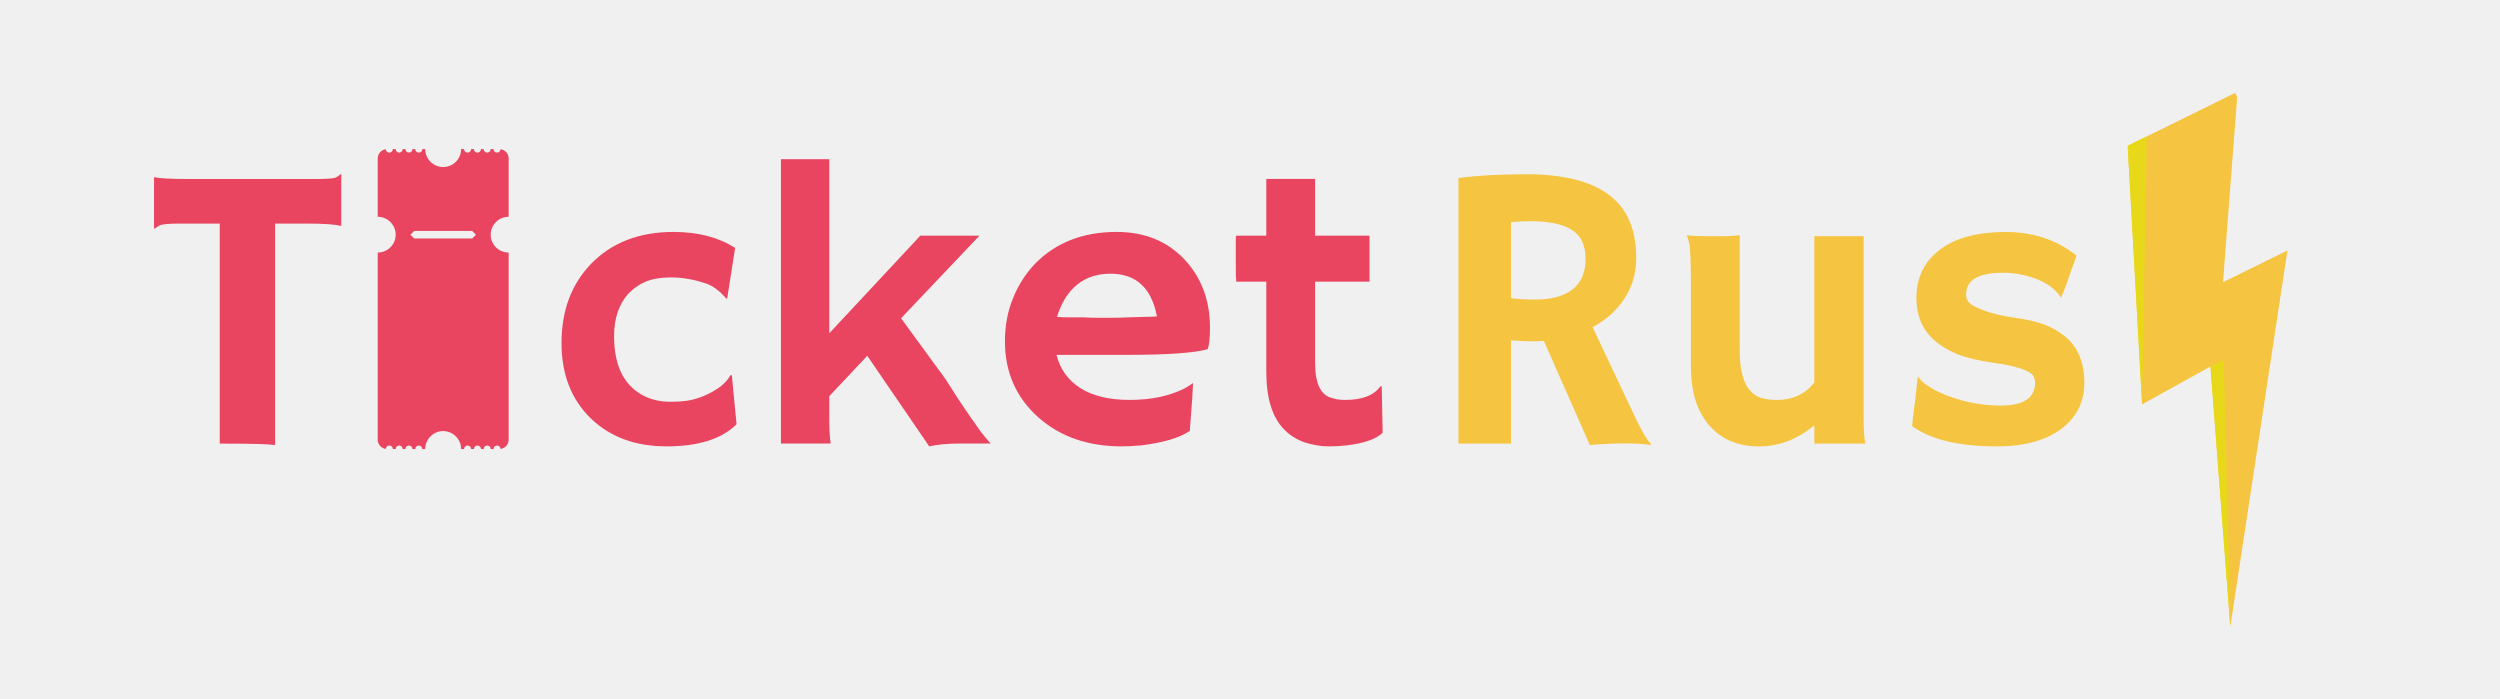
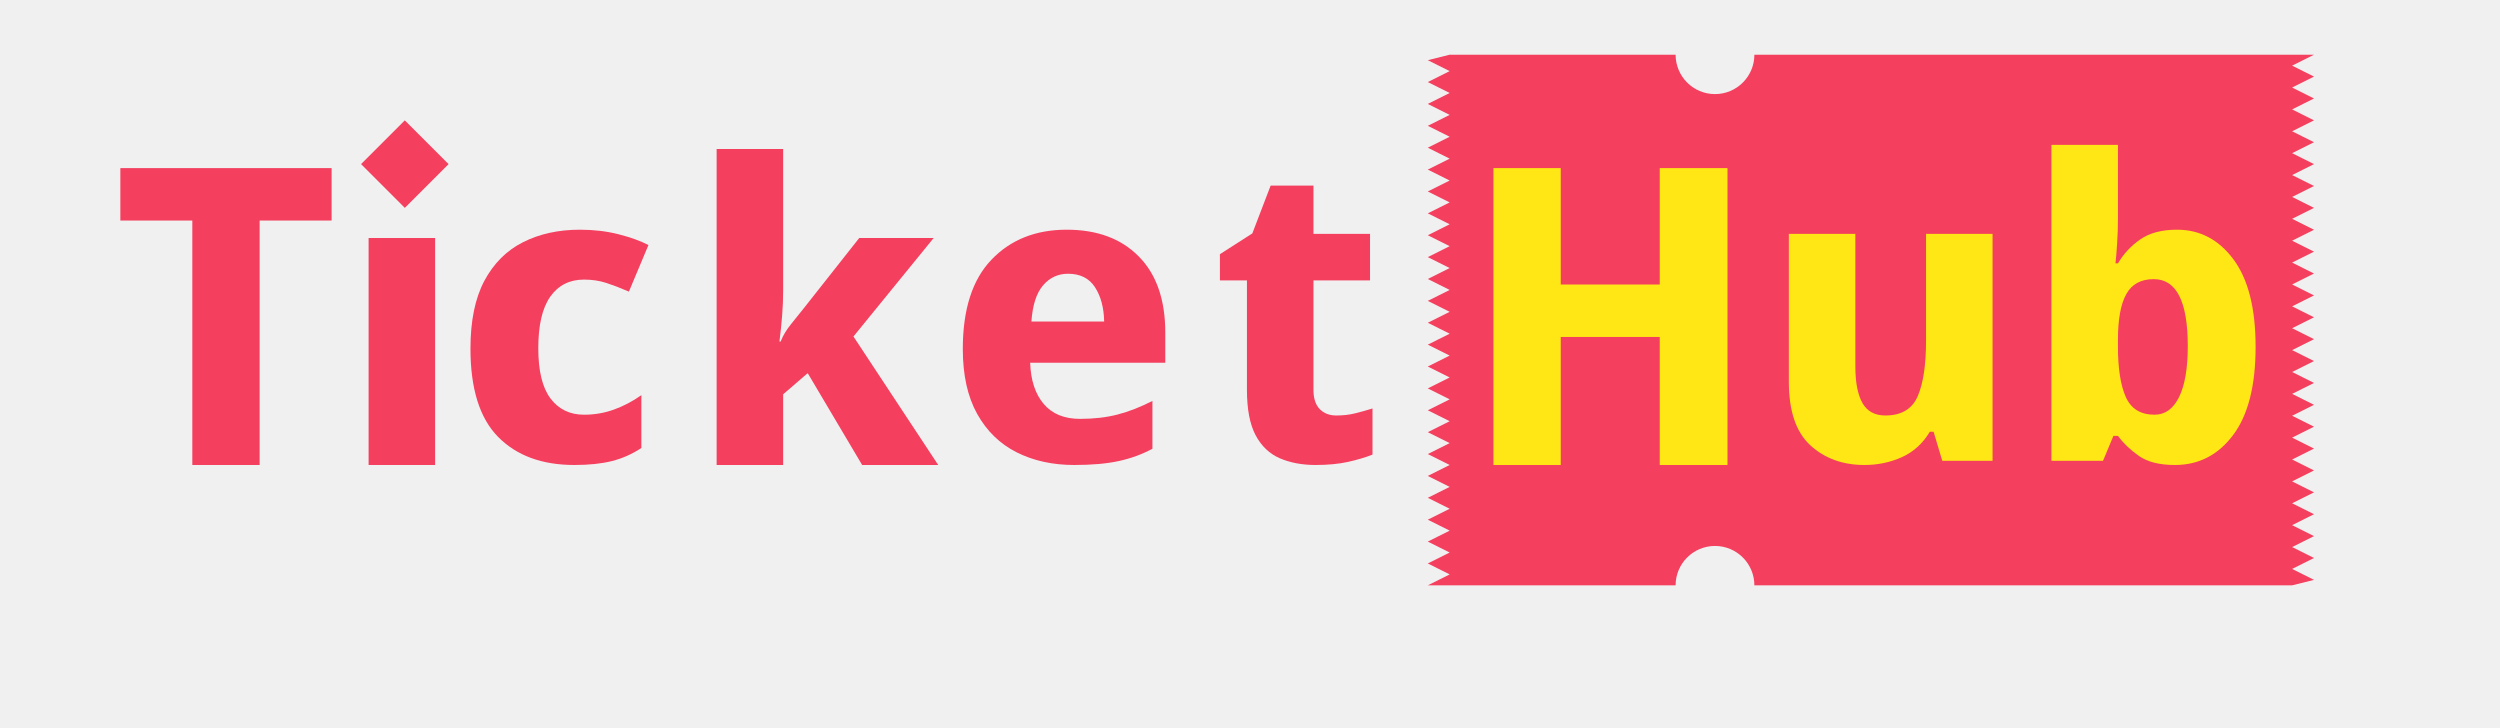
- <svg xmlns="http://www.w3.org/2000/svg" width="111" zoomAndPan="magnify" viewBox="0 0 83.25 23.25" height="31" preserveAspectRatio="xMidYMid meet" version="1.0">
+ <svg xmlns="http://www.w3.org/2000/svg" width="457" height="133" viewBox="0 0 457 133" role="img" aria-label="TicketHub logo">
  <defs>
-     <g />
-     <clipPath id="cd025b0e50">
-       <path d="M 0.938 0 L 81.586 0 L 81.586 22.523 L 0.938 22.523 Z M 0.938 0 " clip-rule="nonzero" />
-     </clipPath>
-     <clipPath id="50c9ac99fb">
-       <path d="M 70 3 L 77 3 L 77 21 L 70 21 Z M 70 3 " clip-rule="nonzero" />
-     </clipPath>
-     <clipPath id="a75387b043">
-       <path d="M 67.258 6.621 L 74.43 3.094 L 81.484 17.434 L 74.312 20.965 Z M 67.258 6.621 " clip-rule="nonzero" />
-     </clipPath>
-     <clipPath id="dcfea15986">
-       <path d="M 67.258 6.621 L 74.43 3.094 L 81.484 17.434 L 74.312 20.965 Z M 67.258 6.621 " clip-rule="nonzero" />
-     </clipPath>
-     <clipPath id="8cb392d869">
-       <path d="M 70 4 L 75 4 L 75 21 L 70 21 Z M 70 4 " clip-rule="nonzero" />
-     </clipPath>
-     <clipPath id="90c32aeecd">
-       <path d="M 67.258 6.621 L 74.43 3.094 L 81.484 17.434 L 74.312 20.965 Z M 67.258 6.621 " clip-rule="nonzero" />
-     </clipPath>
-     <clipPath id="5d98ae65aa">
-       <path d="M 67.258 6.621 L 74.43 3.094 L 81.484 17.434 L 74.312 20.965 Z M 67.258 6.621 " clip-rule="nonzero" />
-     </clipPath>
-     <clipPath id="79f78dabfc">
-       <path d="M 12.578 4.965 L 16.938 4.965 L 16.938 14.953 L 12.578 14.953 Z M 12.578 4.965 " clip-rule="nonzero" />
-     </clipPath>
+     <mask id="ticket-cutouts">
+       <rect width="457" height="133" fill="#ffffff" />
+       <circle cx="313.5" cy="10" r="7.2" fill="#000000" />
+       <circle cx="313.5" cy="107" r="7.2" fill="#000000" />
+     </mask>
  </defs>
-   <g clip-path="url(#cd025b0e50)" />
-   <g fill="#E94560" fill-opacity="1">
-     <g transform="translate(4.848549, 14.77299)">
-       <g>
-         <path d="M 4.312 0.047 C 4.102 0.016 3.562 0 2.688 0 L 2.469 0 L 2.469 -7.328 L 1.156 -7.328 C 0.77 -7.328 0.539 -7.305 0.469 -7.266 C 0.395 -7.223 0.336 -7.188 0.297 -7.156 L 0.281 -7.172 L 0.281 -8.859 L 0.297 -8.875 C 0.441 -8.832 0.836 -8.812 1.484 -8.812 L 5.641 -8.812 C 6.023 -8.812 6.254 -8.828 6.328 -8.859 C 6.398 -8.898 6.453 -8.938 6.484 -8.969 L 6.516 -8.969 L 6.516 -7.266 L 6.484 -7.25 C 6.336 -7.301 5.945 -7.328 5.312 -7.328 L 4.312 -7.328 Z M 4.312 0.047 " />
-       </g>
-     </g>
-   </g>
-   <g fill="#E94560" fill-opacity="1">
-     <g transform="translate(18.13652, 14.77013)">
-       <g>
-         <path d="M 6.391 -0.641 C 5.891 -0.148 5.113 0.094 4.062 0.094 C 3.031 0.094 2.191 -0.211 1.547 -0.828 C 0.891 -1.461 0.562 -2.301 0.562 -3.344 C 0.562 -4.414 0.883 -5.289 1.531 -5.969 C 2.219 -6.688 3.141 -7.047 4.297 -7.047 C 5.109 -7.047 5.789 -6.867 6.344 -6.516 L 6.078 -4.828 L 6.047 -4.828 C 5.828 -5.086 5.602 -5.254 5.375 -5.328 C 4.988 -5.461 4.602 -5.531 4.219 -5.531 C 3.844 -5.531 3.547 -5.477 3.328 -5.375 C 3.117 -5.281 2.938 -5.148 2.781 -4.984 C 2.469 -4.629 2.312 -4.16 2.312 -3.578 C 2.312 -2.547 2.672 -1.867 3.391 -1.547 C 3.641 -1.441 3.898 -1.391 4.172 -1.391 C 4.453 -1.391 4.691 -1.41 4.891 -1.453 C 5.098 -1.504 5.285 -1.57 5.453 -1.656 C 5.816 -1.832 6.062 -2.039 6.188 -2.281 L 6.234 -2.266 Z M 6.391 -0.641 " />
-       </g>
-     </g>
-   </g>
-   <g fill="#E94560" fill-opacity="1">
-     <g transform="translate(24.92722, 14.77013)">
-       <g>
-         <path d="M 2.688 -0.875 C 2.688 -0.488 2.703 -0.195 2.734 0 L 1.078 0 L 1.078 -9.469 L 2.688 -9.469 L 2.688 -3.672 L 5.719 -6.922 L 7.688 -6.922 L 5.078 -4.172 L 6.562 -2.141 C 6.883 -1.629 7.129 -1.254 7.297 -1.016 L 7.734 -0.391 C 7.867 -0.223 7.977 -0.094 8.062 0 L 7.016 0 C 6.629 0 6.297 0.031 6.016 0.094 L 3.953 -2.922 L 2.688 -1.578 Z M 2.688 -0.875 " />
-       </g>
-     </g>
-   </g>
-   <g fill="#E94560" fill-opacity="1">
-     <g transform="translate(32.82323, 14.77013)">
-       <g>
-         <path d="M 0.641 -3.406 C 0.641 -3.914 0.727 -4.391 0.906 -4.828 C 1.082 -5.273 1.332 -5.664 1.656 -6 C 2.344 -6.695 3.242 -7.047 4.359 -7.047 C 5.297 -7.047 6.051 -6.738 6.625 -6.125 C 7.188 -5.52 7.469 -4.766 7.469 -3.859 C 7.469 -3.504 7.441 -3.266 7.391 -3.141 C 6.941 -3.016 6.039 -2.953 4.688 -2.953 L 2.359 -2.953 C 2.473 -2.484 2.738 -2.113 3.156 -1.844 C 3.57 -1.582 4.117 -1.453 4.797 -1.453 C 5.492 -1.453 6.098 -1.578 6.609 -1.828 C 6.734 -1.898 6.832 -1.961 6.906 -2.016 C 6.895 -1.828 6.883 -1.641 6.875 -1.453 L 6.797 -0.422 C 6.461 -0.191 5.922 -0.031 5.172 0.062 C 4.941 0.082 4.727 0.094 4.531 0.094 C 3.406 0.094 2.477 -0.227 1.75 -0.875 C 1.008 -1.539 0.641 -2.383 0.641 -3.406 Z M 5.703 -4.234 C 5.523 -5.18 5.008 -5.656 4.156 -5.656 C 3.477 -5.656 2.969 -5.367 2.625 -4.797 C 2.52 -4.617 2.438 -4.426 2.375 -4.219 C 2.477 -4.207 2.609 -4.203 2.766 -4.203 L 3.266 -4.203 C 3.422 -4.191 3.578 -4.188 3.734 -4.188 L 4.109 -4.188 C 4.328 -4.188 4.547 -4.191 4.766 -4.203 L 5.312 -4.219 C 5.457 -4.219 5.586 -4.223 5.703 -4.234 Z M 5.703 -4.234 " />
-       </g>
-     </g>
-   </g>
-   <g fill="#E94560" fill-opacity="1">
-     <g transform="translate(40.74572, 14.77013)">
-       <g>
-         <path d="M 4.047 -1.453 C 4.617 -1.453 5.008 -1.602 5.219 -1.906 L 5.266 -1.906 L 5.297 -0.359 C 5.078 -0.148 4.676 -0.008 4.094 0.062 C 3.926 0.082 3.723 0.094 3.484 0.094 C 3.254 0.094 3 0.051 2.719 -0.031 C 2.445 -0.125 2.211 -0.27 2.016 -0.469 C 1.617 -0.875 1.422 -1.516 1.422 -2.391 L 1.422 -5.391 L 0.422 -5.391 C 0.41 -5.523 0.406 -5.656 0.406 -5.781 L 0.406 -6.812 C 0.406 -6.883 0.41 -6.922 0.422 -6.922 L 1.422 -6.922 L 1.422 -8.812 L 3.047 -8.812 L 3.047 -6.922 L 4.859 -6.922 L 4.859 -5.391 L 3.047 -5.391 L 3.047 -2.688 C 3.047 -2 3.234 -1.609 3.609 -1.516 C 3.734 -1.473 3.879 -1.453 4.047 -1.453 Z M 4.047 -1.453 " />
-       </g>
-     </g>
-   </g>
-   <g fill="#F5C542" fill-opacity="1">
-     <g transform="translate(47.42511, 14.77156)">
-       <g>
-         <path d="M 3.984 -3.422 C 3.848 -3.41 3.703 -3.406 3.547 -3.406 C 3.398 -3.406 3.18 -3.414 2.891 -3.438 L 2.891 0 L 1.141 0 L 1.141 -8.844 C 1.754 -8.926 2.508 -8.969 3.406 -8.969 C 4.633 -8.969 5.551 -8.738 6.156 -8.281 C 6.758 -7.832 7.062 -7.133 7.062 -6.188 C 7.062 -5.457 6.785 -4.832 6.234 -4.312 C 6.047 -4.145 5.836 -4 5.609 -3.875 L 6.953 -1.031 C 7.223 -0.445 7.426 -0.098 7.562 0.016 L 7.531 0.047 C 7.102 -0.023 6.43 -0.023 5.516 0.047 Z M 3.531 -7.406 C 3.312 -7.406 3.098 -7.395 2.891 -7.375 L 2.891 -4.844 C 3.109 -4.812 3.363 -4.797 3.656 -4.797 C 3.945 -4.797 4.191 -4.82 4.391 -4.875 C 4.586 -4.926 4.758 -5.004 4.906 -5.109 C 5.219 -5.336 5.375 -5.688 5.375 -6.156 C 5.375 -6.625 5.207 -6.953 4.875 -7.141 C 4.57 -7.316 4.125 -7.406 3.531 -7.406 Z M 3.531 -7.406 " />
-       </g>
-     </g>
-   </g>
-   <g fill="#F5C542" fill-opacity="1">
-     <g transform="translate(55.3079, 14.77156)">
-       <g>
-         <path d="M 5.109 -0.609 C 4.547 -0.141 3.93 0.094 3.266 0.094 C 2.555 0.094 2 -0.145 1.594 -0.625 C 1.195 -1.094 1 -1.734 1 -2.547 L 1 -5.172 C 1 -6.055 0.977 -6.562 0.938 -6.688 C 0.906 -6.82 0.879 -6.906 0.859 -6.938 C 1.066 -6.914 1.281 -6.906 1.5 -6.906 L 2.047 -6.906 C 2.191 -6.906 2.383 -6.914 2.625 -6.938 L 2.625 -3.109 C 2.625 -2.191 2.867 -1.66 3.359 -1.516 C 3.516 -1.473 3.68 -1.453 3.859 -1.453 C 4.379 -1.453 4.797 -1.645 5.109 -2.031 L 5.109 -6.906 L 6.75 -6.906 L 6.75 -0.844 C 6.75 -0.457 6.77 -0.176 6.812 0 L 5.109 0 Z M 5.109 -0.609 " />
-       </g>
-     </g>
-   </g>
-   <g fill="#F5C542" fill-opacity="1">
-     <g transform="translate(63.19068, 14.77156)">
-       <g>
-         <path d="M 3.297 0.094 C 2.055 0.094 1.117 -0.129 0.484 -0.578 C 0.492 -0.711 0.508 -0.863 0.531 -1.031 L 0.594 -1.516 C 0.625 -1.828 0.645 -2.02 0.656 -2.094 C 0.664 -2.164 0.672 -2.207 0.672 -2.219 C 0.68 -2.227 0.719 -2.191 0.781 -2.109 C 0.844 -2.035 0.969 -1.941 1.156 -1.828 C 1.344 -1.723 1.555 -1.629 1.797 -1.547 C 2.328 -1.359 2.875 -1.266 3.438 -1.266 C 4.195 -1.266 4.578 -1.52 4.578 -2.031 C 4.578 -2.195 4.504 -2.316 4.359 -2.391 C 4.098 -2.523 3.711 -2.625 3.203 -2.688 C 2.703 -2.758 2.289 -2.859 1.969 -2.984 C 1.656 -3.117 1.395 -3.281 1.188 -3.469 C 0.812 -3.82 0.625 -4.281 0.625 -4.844 C 0.625 -5.531 0.891 -6.07 1.422 -6.469 C 1.941 -6.852 2.664 -7.047 3.594 -7.047 C 4.508 -7.047 5.297 -6.785 5.953 -6.266 C 5.922 -6.148 5.883 -6.039 5.844 -5.938 C 5.738 -5.645 5.664 -5.438 5.625 -5.312 L 5.469 -4.922 C 5.457 -4.879 5.453 -4.859 5.453 -4.859 C 5.441 -4.859 5.406 -4.906 5.344 -5 C 5.062 -5.32 4.629 -5.535 4.047 -5.641 C 3.867 -5.672 3.688 -5.688 3.5 -5.688 C 2.688 -5.688 2.281 -5.445 2.281 -4.969 C 2.281 -4.789 2.367 -4.66 2.547 -4.578 C 2.859 -4.41 3.285 -4.285 3.828 -4.203 C 4.367 -4.129 4.781 -4.023 5.062 -3.891 C 5.344 -3.754 5.57 -3.594 5.75 -3.406 C 6.062 -3.062 6.219 -2.602 6.219 -2.031 C 6.219 -1.406 5.973 -0.898 5.484 -0.516 C 4.961 -0.109 4.234 0.094 3.297 0.094 Z M 3.297 0.094 " />
-       </g>
-     </g>
-   </g>
-   <g clip-path="url(#50c9ac99fb)">
-     <g clip-path="url(#a75387b043)">
-       <g clip-path="url(#dcfea15986)">
-         <path fill="#F5C542" d="M 70.852 4.852 L 74.512 3.051 L 74.027 9.395 L 76.172 8.34 L 74.27 20.871 L 73.609 12.203 L 71.332 13.465 Z M 70.852 4.852 " fill-opacity="1" fill-rule="nonzero" />
-       </g>
-     </g>
-   </g>
-   <g clip-path="url(#8cb392d869)">
-     <g clip-path="url(#90c32aeecd)">
-       <g clip-path="url(#5d98ae65aa)">
-         <path fill="#e7d919" d="M 70.852 4.852 L 71.484 4.543 L 71.332 13.465 Z M 74.27 20.871 L 74.051 11.984 L 73.609 12.203 Z M 74.27 20.871 " fill-opacity="1" fill-rule="nonzero" />
-       </g>
-     </g>
-   </g>
-   <g clip-path="url(#79f78dabfc)">
-     <path fill="#E94560" d="M 15.723 7.691 C 15.773 7.738 15.801 7.766 15.848 7.816 C 15.801 7.863 15.773 7.891 15.723 7.941 L 13.793 7.941 C 13.742 7.891 13.715 7.863 13.668 7.816 C 13.715 7.766 13.742 7.738 13.793 7.691 Z M 16.551 5.082 C 16.488 5.082 16.434 5.031 16.434 4.965 L 16.34 4.965 C 16.34 5.031 16.289 5.082 16.223 5.082 C 16.16 5.082 16.105 5.031 16.105 4.965 L 16.016 4.965 C 16.016 5.031 15.961 5.082 15.898 5.082 C 15.832 5.082 15.781 5.031 15.781 4.965 L 15.688 4.965 C 15.688 5.031 15.633 5.082 15.57 5.082 C 15.504 5.082 15.453 5.031 15.453 4.965 L 15.355 4.965 C 15.355 5.297 15.086 5.562 14.758 5.562 C 14.43 5.562 14.16 5.297 14.16 4.965 L 14.062 4.965 C 14.062 5.031 14.012 5.082 13.945 5.082 C 13.883 5.082 13.828 5.031 13.828 4.965 L 13.734 4.965 C 13.734 5.031 13.684 5.082 13.617 5.082 C 13.555 5.082 13.5 5.031 13.5 4.965 L 13.41 4.965 C 13.41 5.031 13.355 5.082 13.293 5.082 C 13.227 5.082 13.176 5.031 13.176 4.965 L 13.082 4.965 C 13.082 5.031 13.031 5.082 12.965 5.082 C 12.902 5.082 12.848 5.031 12.848 4.969 C 12.695 4.988 12.578 5.117 12.578 5.277 L 12.578 7.219 C 12.906 7.219 13.176 7.484 13.176 7.816 C 13.176 8.145 12.906 8.41 12.578 8.41 L 12.578 14.641 C 12.578 14.801 12.695 14.93 12.848 14.949 C 12.848 14.887 12.902 14.836 12.965 14.836 C 13.031 14.836 13.082 14.887 13.082 14.953 L 13.176 14.953 C 13.176 14.887 13.227 14.836 13.293 14.836 C 13.355 14.836 13.41 14.887 13.41 14.953 L 13.5 14.953 C 13.5 14.887 13.555 14.836 13.617 14.836 C 13.684 14.836 13.734 14.887 13.734 14.953 L 13.828 14.953 C 13.828 14.887 13.883 14.836 13.945 14.836 C 14.012 14.836 14.062 14.887 14.062 14.953 L 14.16 14.953 C 14.16 14.625 14.43 14.355 14.758 14.355 C 15.086 14.355 15.355 14.625 15.355 14.953 L 15.453 14.953 C 15.453 14.887 15.504 14.836 15.57 14.836 C 15.633 14.836 15.688 14.887 15.688 14.953 L 15.781 14.953 C 15.781 14.887 15.832 14.836 15.898 14.836 C 15.961 14.836 16.016 14.887 16.016 14.953 L 16.105 14.953 C 16.105 14.887 16.16 14.836 16.223 14.836 C 16.289 14.836 16.34 14.887 16.34 14.953 L 16.434 14.953 C 16.434 14.887 16.488 14.836 16.551 14.836 C 16.613 14.836 16.668 14.887 16.668 14.949 C 16.82 14.93 16.938 14.801 16.938 14.641 L 16.938 8.41 C 16.609 8.41 16.34 8.145 16.34 7.816 C 16.34 7.484 16.609 7.219 16.938 7.219 L 16.938 5.277 C 16.938 5.117 16.82 4.988 16.668 4.969 C 16.668 5.031 16.613 5.082 16.551 5.082 " fill-opacity="1" fill-rule="nonzero" />
-   </g>
+   <path d="M261.0,10.0 L423.0,10.0 L419.0,12.0 L423.0,14.0 L419.0,16.0 L423.0,18.0 L419.0,20.0 L423.0,22.0 L419.0,24.0 L423.0,26.0 L419.0,28.0 L423.0,30.0 L419.0,32.0 L423.0,34.0 L419.0,36.0 L423.0,38.0 L419.0,40.0 L423.0,42.0 L419.0,44.0 L423.0,46.0 L419.0,48.0 L423.0,50.0 L419.0,52.0 L423.0,54.0 L419.0,56.0 L423.0,58.0 L419.0,60.0 L423.0,62.0 L419.0,64.0 L423.0,66.0 L419.0,68.0 L423.0,70.0 L419.0,72.0 L423.0,74.0 L419.0,76.0 L423.0,78.0 L419.0,80.0 L423.0,82.0 L419.0,84.0 L423.0,86.0 L419.0,88.0 L423.0,90.0 L419.0,92.0 L423.0,94.0 L419.0,96.0 L423.0,98.0 L419.0,100.0 L423.0,102.0 L419.0,104.0 L423.0,106.0 L419.0,107.0 L423.0,107.0 L261.0,107.0 L265.0,105.0 L261.0,103.0 L265.0,101.0 L261.0,99.0 L265.0,97.0 L261.0,95.0 L265.0,93.0 L261.0,91.0 L265.0,89.0 L261.0,87.0 L265.0,85.0 L261.0,83.0 L265.0,81.0 L261.0,79.0 L265.0,77.0 L261.0,75.0 L265.0,73.0 L261.0,71.0 L265.0,69.0 L261.0,67.0 L265.0,65.0 L261.0,63.0 L265.0,61.0 L261.0,59.0 L265.0,57.0 L261.0,55.0 L265.0,53.0 L261.0,51.0 L265.0,49.0 L261.0,47.0 L265.0,45.0 L261.0,43.0 L265.0,41.0 L261.0,39.0 L265.0,37.0 L261.0,35.0 L265.0,33.0 L261.0,31.0 L265.0,29.0 L261.0,27.0 L265.0,25.0 L261.0,23.0 L265.0,21.0 L261.0,19.0 L265.0,17.0 L261.0,15.0 L265.0,13.0 L261.0,11.0 L265.0,10.0 L261.0,10.0 Z" fill="#f43f5e" mask="url(#ticket-cutouts)" />
+   <path d="M47.460,85.000 L35.157,85.000 L35.157,40.314 L22.000,40.314 L22.000,30.731 L60.618,30.731 L60.618,40.314 L47.460,40.314 L47.460,85.000 Z" fill="#f43f5e" />
+   <path d="M79.540,43.509 L79.540,85.000 L67.380,85.000 L67.380,43.509 L79.540,43.509 Z" fill="#f43f5e" />
+   <path d="M105.000,85.000 Q96.118,85.000 91.059,79.870 Q86.000,74.740 86.000,63.720 Q86.000,56.120 88.541,51.334 Q91.094,46.549 95.619,44.269 Q100.143,41.989 105.998,41.989 Q109.797,41.989 113.063,42.820 Q116.329,43.651 118.537,44.791 L114.963,53.306 Q112.683,52.320 110.819,51.714 Q108.954,51.109 106.757,51.109 Q102.803,51.109 100.594,54.220 Q98.398,57.331 98.398,63.649 Q98.398,69.871 100.630,72.840 Q102.874,75.809 106.757,75.809 Q109.643,75.809 112.256,74.859 Q114.880,73.909 117.243,72.234 L117.243,81.889 Q114.737,83.551 111.888,84.276 Q109.037,85.000 105.000,85.000 Z" fill="#f43f5e" />
+   <path d="M143.160,53.080 Q143.160,55.431 142.970,57.759 Q142.780,60.074 142.483,62.426 L142.709,62.426 Q143.314,60.834 144.609,59.243 Q145.903,57.640 147.114,56.120 L157.066,43.509 L170.674,43.509 L156.009,61.511 L171.506,85.000 L157.600,85.000 L147.649,68.209 L143.160,72.080 L143.160,85.000 L131.000,85.000 L131.000,27.240 L143.160,27.240 L143.160,53.080 Z" fill="#f43f5e" />
+   <path d="M195.000,41.989 Q203.360,41.989 208.181,46.893 Q213.014,51.786 213.014,60.834 L213.014,66.309 L188.314,66.309 Q188.469,71.094 190.784,73.837 Q193.100,76.569 197.434,76.569 Q201.234,76.569 204.310,75.773 Q207.397,74.966 210.663,73.291 L210.663,82.031 Q207.849,83.551 204.536,84.276 Q201.234,85.000 196.377,85.000 Q190.440,85.000 185.844,82.684 Q181.249,80.369 178.624,75.654 Q176.000,70.940 176.000,63.791 Q176.000,52.926 181.249,47.463 Q186.498,41.989 195.000,41.989 Z M195.237,50.040 Q192.494,50.040 190.666,52.166 Q188.849,54.291 188.540,58.780 L201.840,58.780 Q201.769,54.980 200.166,52.510 Q198.574,50.040 195.237,50.040 Z" fill="#f43f5e" />
+   <path d="M244.280,75.951 Q246.109,75.951 247.664,75.571 Q249.220,75.191 250.894,74.669 L250.894,83.100 Q248.994,83.860 246.441,84.430 Q243.900,85.000 240.480,85.000 Q236.834,85.000 233.984,83.789 Q231.134,82.566 229.531,79.573 Q227.940,76.569 227.940,71.249 L227.940,51.251 L223.000,51.251 L223.000,46.466 L228.926,42.666 L232.274,33.926 L240.100,33.926 L240.100,42.749 L250.443,42.749 L250.443,51.251 L240.100,51.251 L240.100,71.249 Q240.100,73.600 241.240,74.776 Q242.380,75.951 244.280,75.951 Z" fill="#f43f5e" />
+   <path d="M74 22 L82 30 L74 38 L66 30 Z" fill="#f43f5e" />
+   <path d="M315.786,85.000 L303.400,85.000 L303.400,61.594 L285.303,61.594 L285.303,85.000 L273.000,85.000 L273.000,30.731 L285.303,30.731 L285.303,52.011 L303.400,52.011 L303.400,30.731 L315.786,30.731 L315.786,85.000 Z" fill="#ffe715" />
+   <path d="M364.240,42.749 L364.240,84.240 L355.049,84.240 L353.457,78.920 L352.769,78.920 Q350.869,82.114 347.674,83.563 Q344.480,85.000 340.834,85.000 Q334.837,85.000 330.919,81.390 Q327.000,77.780 327.000,69.800 L327.000,42.749 L339.160,42.749 L339.160,66.986 Q339.160,71.391 340.454,73.671 Q341.749,75.951 344.634,75.951 Q349.040,75.951 350.560,72.424 Q352.080,68.886 352.080,62.271 L352.080,42.749 L364.240,42.749 Z" fill="#ffe715" />
+   <path d="M387.160,39.934 Q387.160,42.286 387.006,44.566 Q386.863,46.846 386.709,48.140 L387.160,48.140 Q388.680,45.551 391.221,43.770 Q393.774,41.989 397.954,41.989 Q404.260,41.989 408.286,47.427 Q412.323,52.854 412.323,63.411 Q412.323,74.051 408.214,79.526 Q404.106,85.000 397.574,85.000 Q393.394,85.000 391.031,83.373 Q388.680,81.734 387.160,79.680 L386.329,79.680 L384.429,84.240 L375.000,84.240 L375.000,26.480 L387.160,26.480 L387.160,39.934 Z M393.703,51.026 Q390.200,51.026 388.680,53.769 Q387.160,56.500 387.160,62.129 L387.160,63.340 Q387.160,69.349 388.597,72.579 Q390.046,75.809 393.846,75.809 Q396.743,75.809 398.334,72.579 Q399.926,69.349 399.926,63.269 Q399.926,51.026 393.703,51.026 Z" fill="#ffe715" />
</svg>
